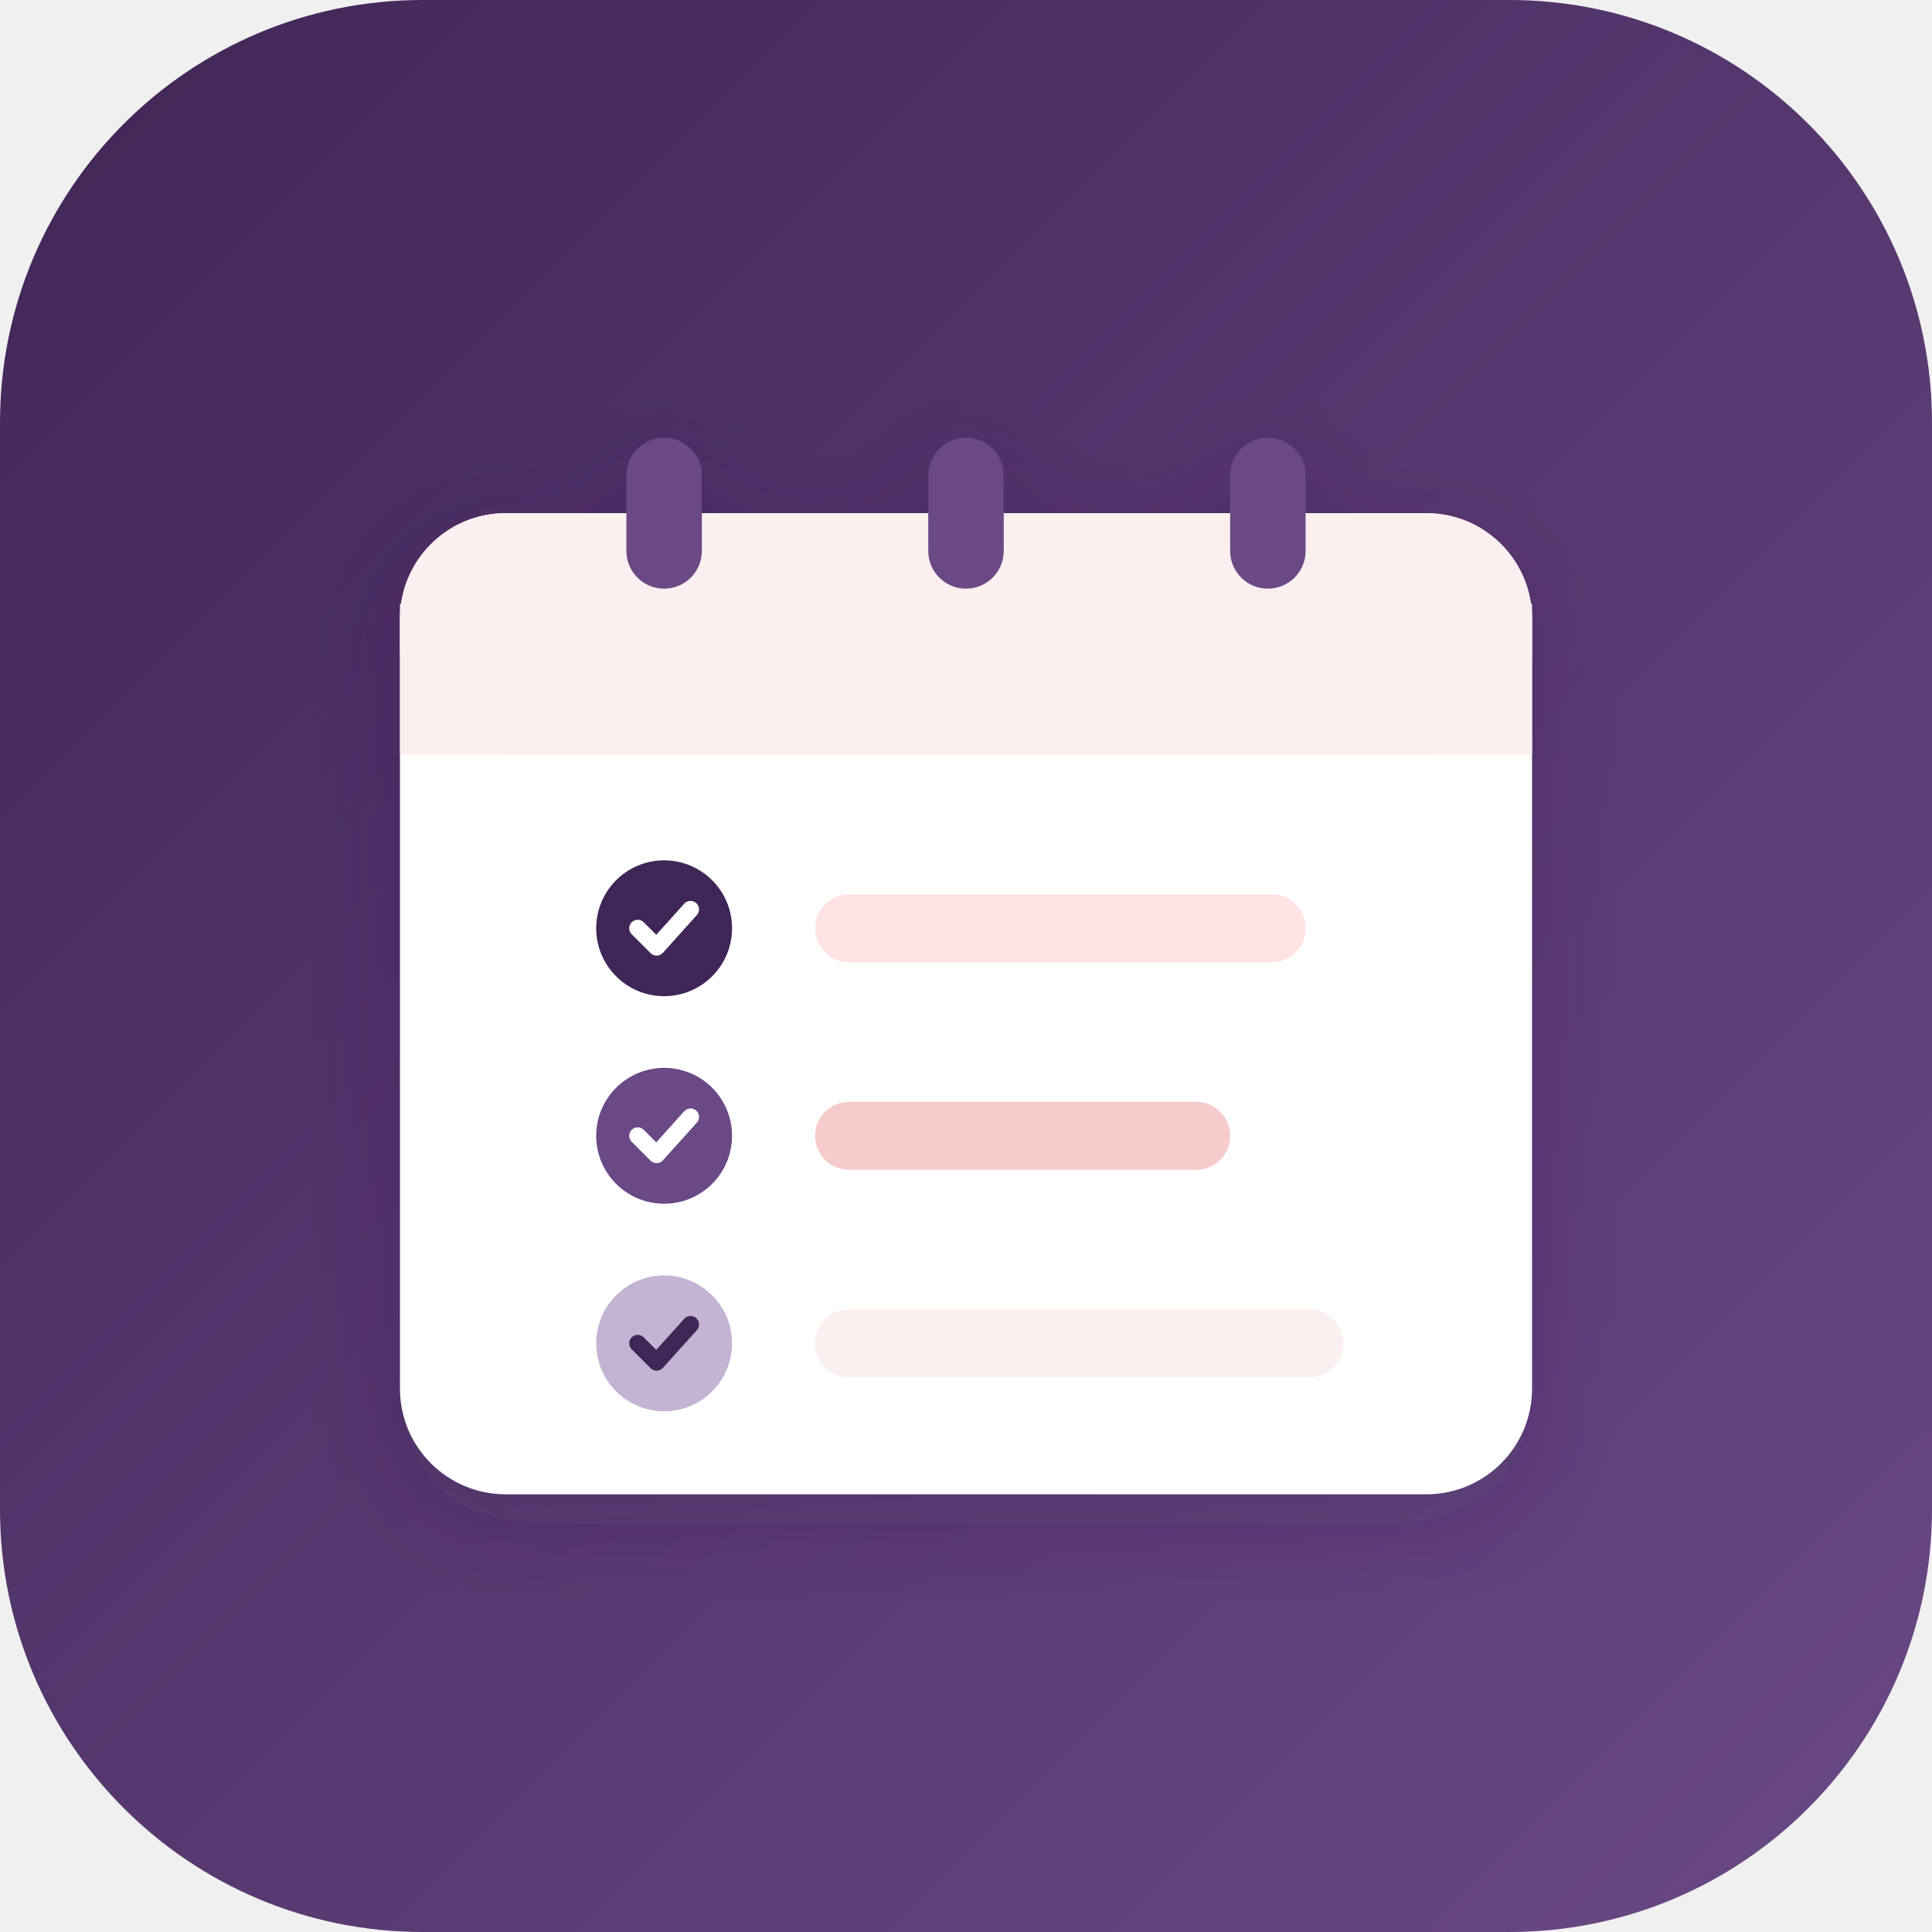
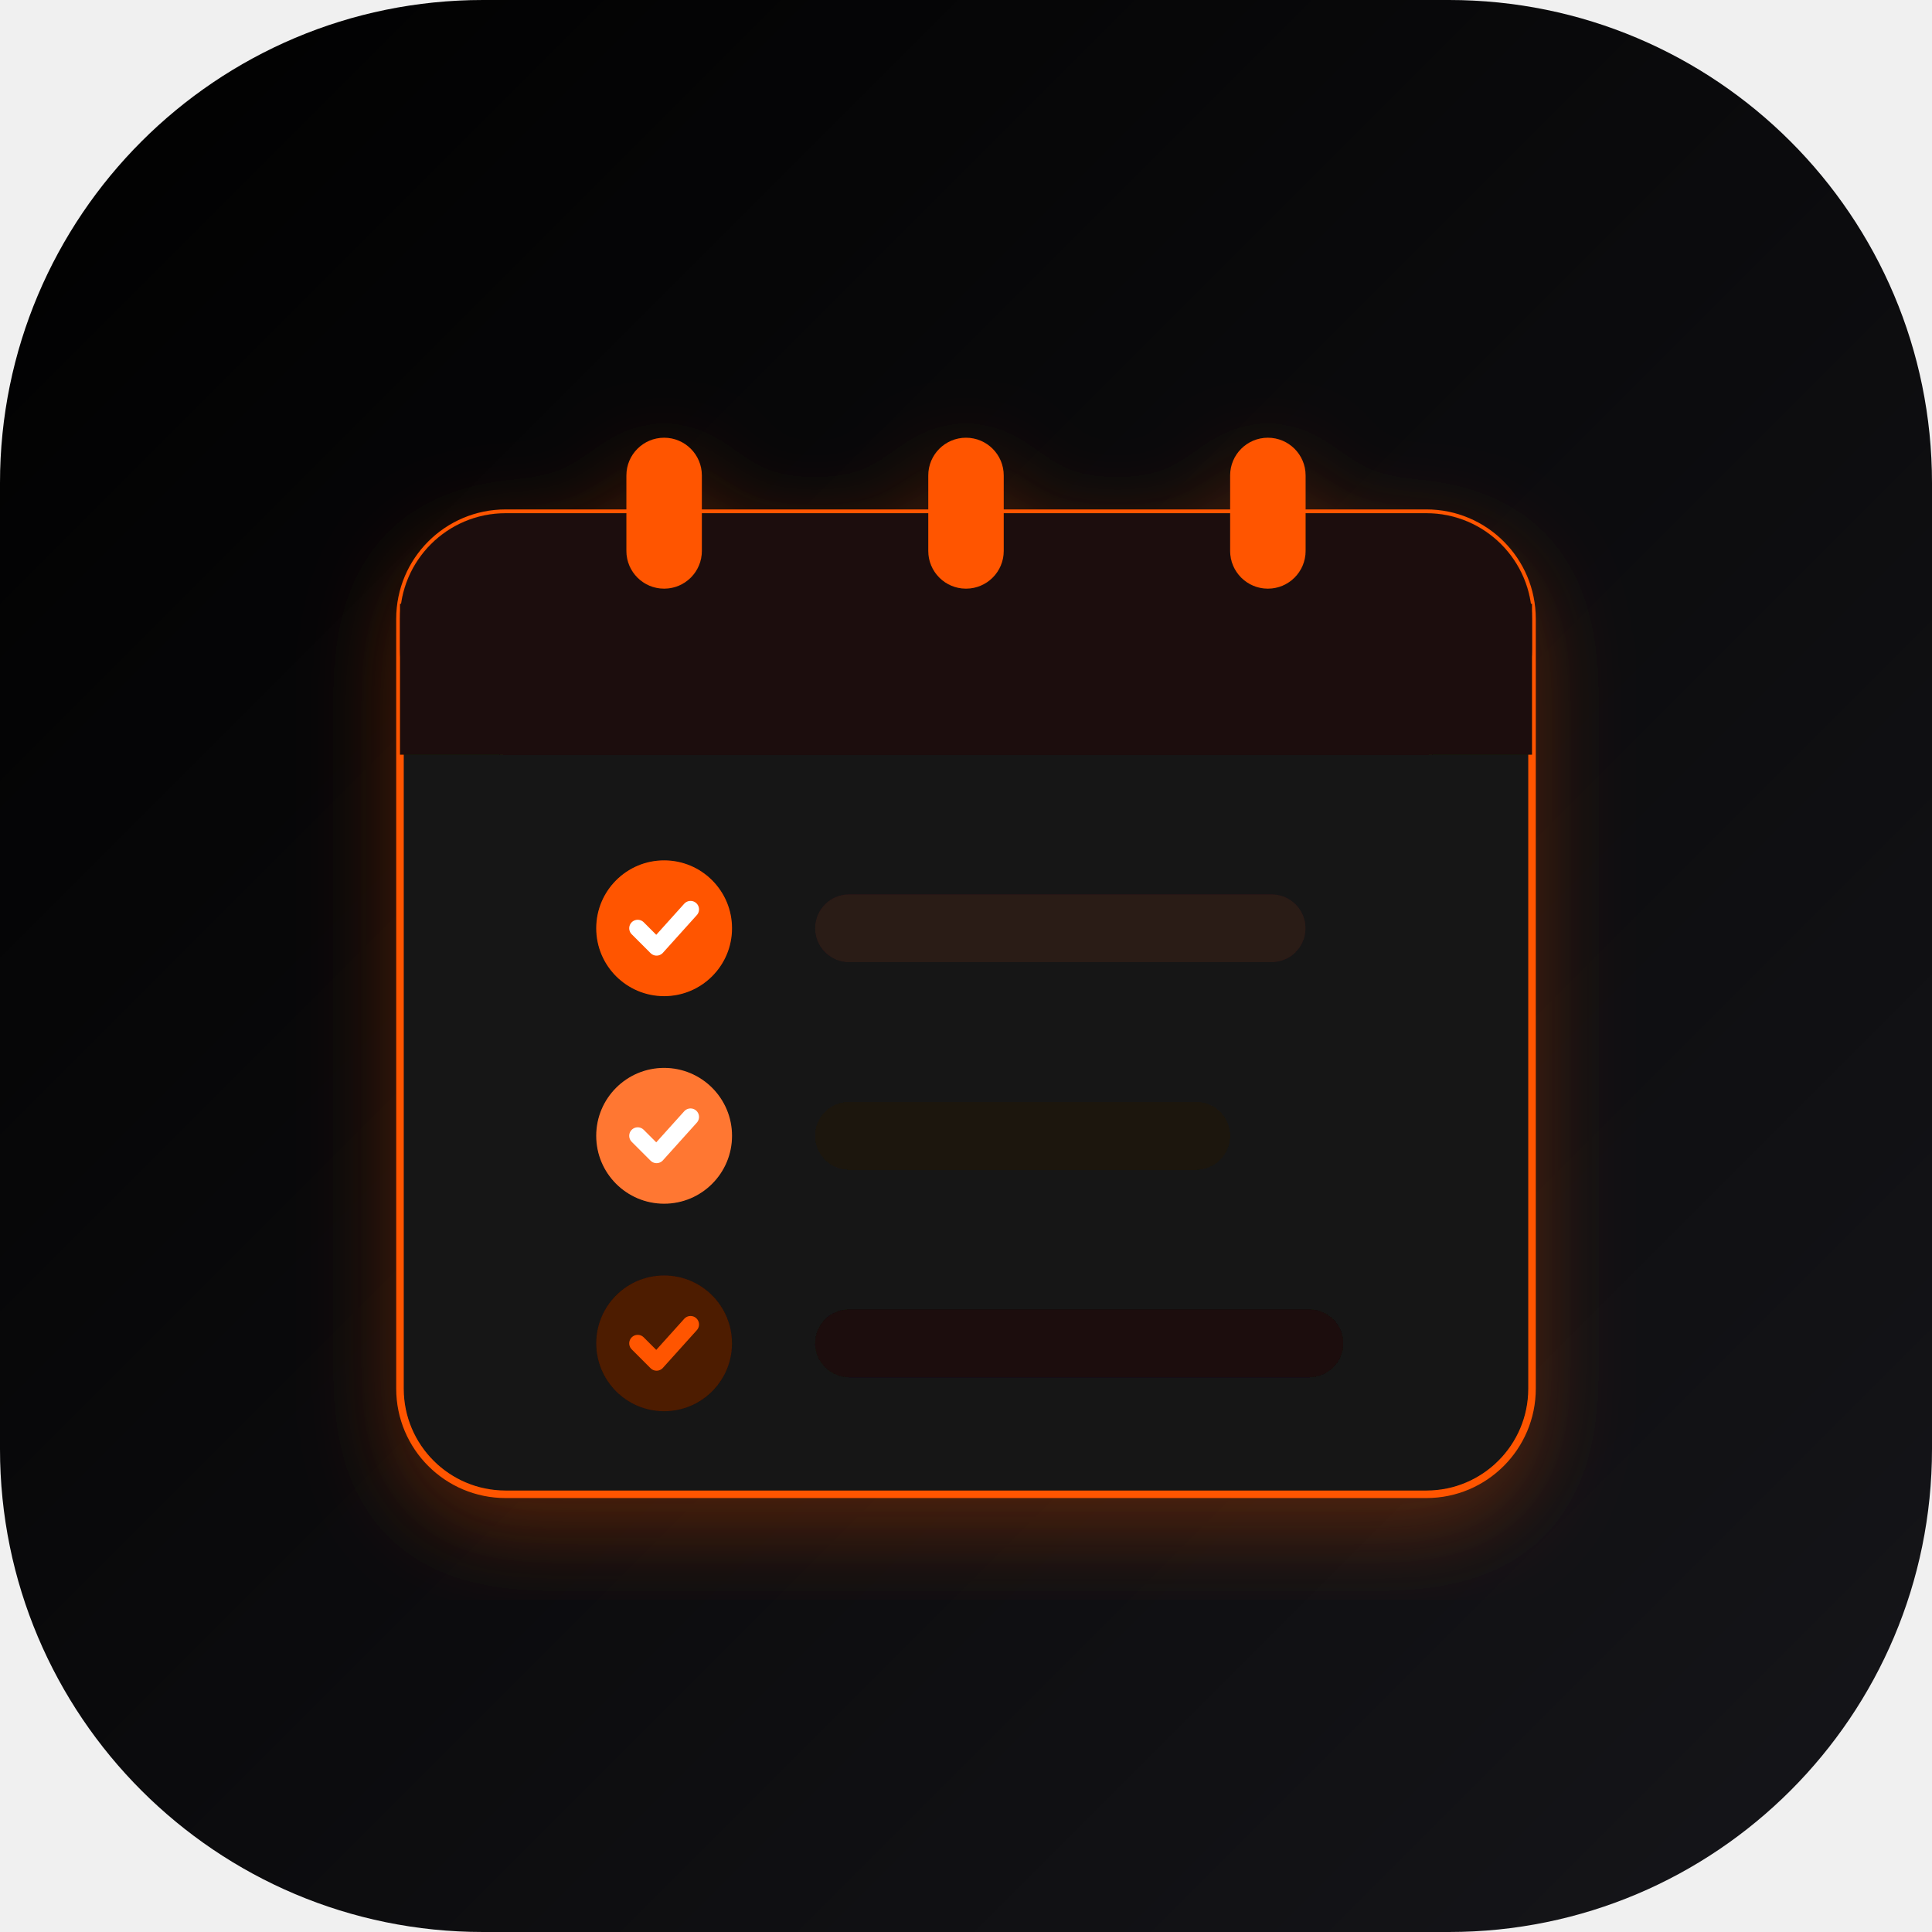
<svg xmlns="http://www.w3.org/2000/svg" viewBox="0 0 512 512" width="512" height="512">
  <defs>
    <linearGradient id="bgGrad" x1="0%" y1="0%" x2="100%" y2="100%">
-       <stop offset="0%" stop-color="#412656" />
-       <stop offset="100%" stop-color="#6a4985" />
+       <stop offset="0%" stop-color="#000000" />
+       <stop offset="100%" stop-color="#16161a" />
    </linearGradient>
    <filter id="shadow" x="-10%" y="-10%" width="120%" height="120%">
-       <feDropShadow dx="0" dy="8" stdDeviation="12" flood-color="#412656" flood-opacity="0.25" />
+       <feDropShadow dx="0" dy="8" stdDeviation="12" flood-color="#ff5500" flood-opacity="0.3" />
    </filter>
  </defs>
-   <rect width="512" height="512" rx="112" fill="url(#bgGrad)" />
+   <rect width="512" height="512" rx="128" fill="url(#bgGrad)" />
  <g filter="url(#shadow)" transform="translate(106, 106)">
-     <rect x="0" y="30" width="300" height="260" rx="28" fill="#ffffff" />
-     <rect x="0" y="30" width="300" height="64" rx="28" fill="#fbefef" />
-     <path d="M 0 54 L 0 94 L 300 94 L 300 54 Z" fill="#fbefef" />
-     <rect x="60" y="10" width="20" height="40" rx="10" fill="#6a4985" />
-     <rect x="140" y="10" width="20" height="40" rx="10" fill="#6a4985" />
-     <rect x="220" y="10" width="20" height="40" rx="10" fill="#6a4985" />
-     <circle cx="70" cy="140" r="18" fill="#412656" />
+     <rect x="0" y="30" width="300" height="260" rx="28" fill="#121214" stroke="#ff5500" stroke-width="2" />
+     <rect x="0" y="30" width="300" height="64" rx="28" fill="#1c110b" />
+     <path d="M 0 54 L 0 94 L 300 94 L 300 54 Z" fill="#1c110b" />
+     <rect x="60" y="10" width="20" height="40" rx="10" fill="#ff5500" />
+     <rect x="140" y="10" width="20" height="40" rx="10" fill="#ff5500" />
+     <rect x="220" y="10" width="20" height="40" rx="10" fill="#ff5500" />
+     <circle cx="70" cy="140" r="18" fill="#ff5500" />
    <path d="M 63 140 L 68 145 L 77 135" stroke="#ffffff" stroke-width="4.5" stroke-linecap="round" stroke-linejoin="round" fill="none" />
-     <rect x="110" y="131" width="130" height="18" rx="9" fill="#ffe2e2" />
-     <circle cx="70" cy="195" r="18" fill="#6a4985" />
+     <rect x="110" y="131" width="130" height="18" rx="9" fill="#2c1a12" />
+     <circle cx="70" cy="195" r="18" fill="#ff7733" />
    <path d="M 63 195 L 68 200 L 77 190" stroke="#ffffff" stroke-width="4.5" stroke-linecap="round" stroke-linejoin="round" fill="none" />
-     <rect x="110" y="186" width="110" height="18" rx="9" fill="#f5cbcb" />
-     <circle cx="70" cy="250" r="18" fill="#c5b3d3" />
-     <path d="M 63 250 L 68 255 L 77 245" stroke="#412656" stroke-width="4.5" stroke-linecap="round" stroke-linejoin="round" fill="none" />
-     <rect x="110" y="241" width="140" height="18" rx="9" fill="#fbefef" />
+     <rect x="110" y="186" width="110" height="18" rx="9" fill="#1f140f" />
+     <circle cx="70" cy="250" r="18" fill="#4d1a00" />
+     <path d="M 63 250 L 68 255 L 77 245" stroke="#ff5500" stroke-width="4.5" stroke-linecap="round" stroke-linejoin="round" fill="none" />
+     <rect x="110" y="241" width="140" height="18" rx="9" fill="#1a110b" />
  </g>
</svg>
